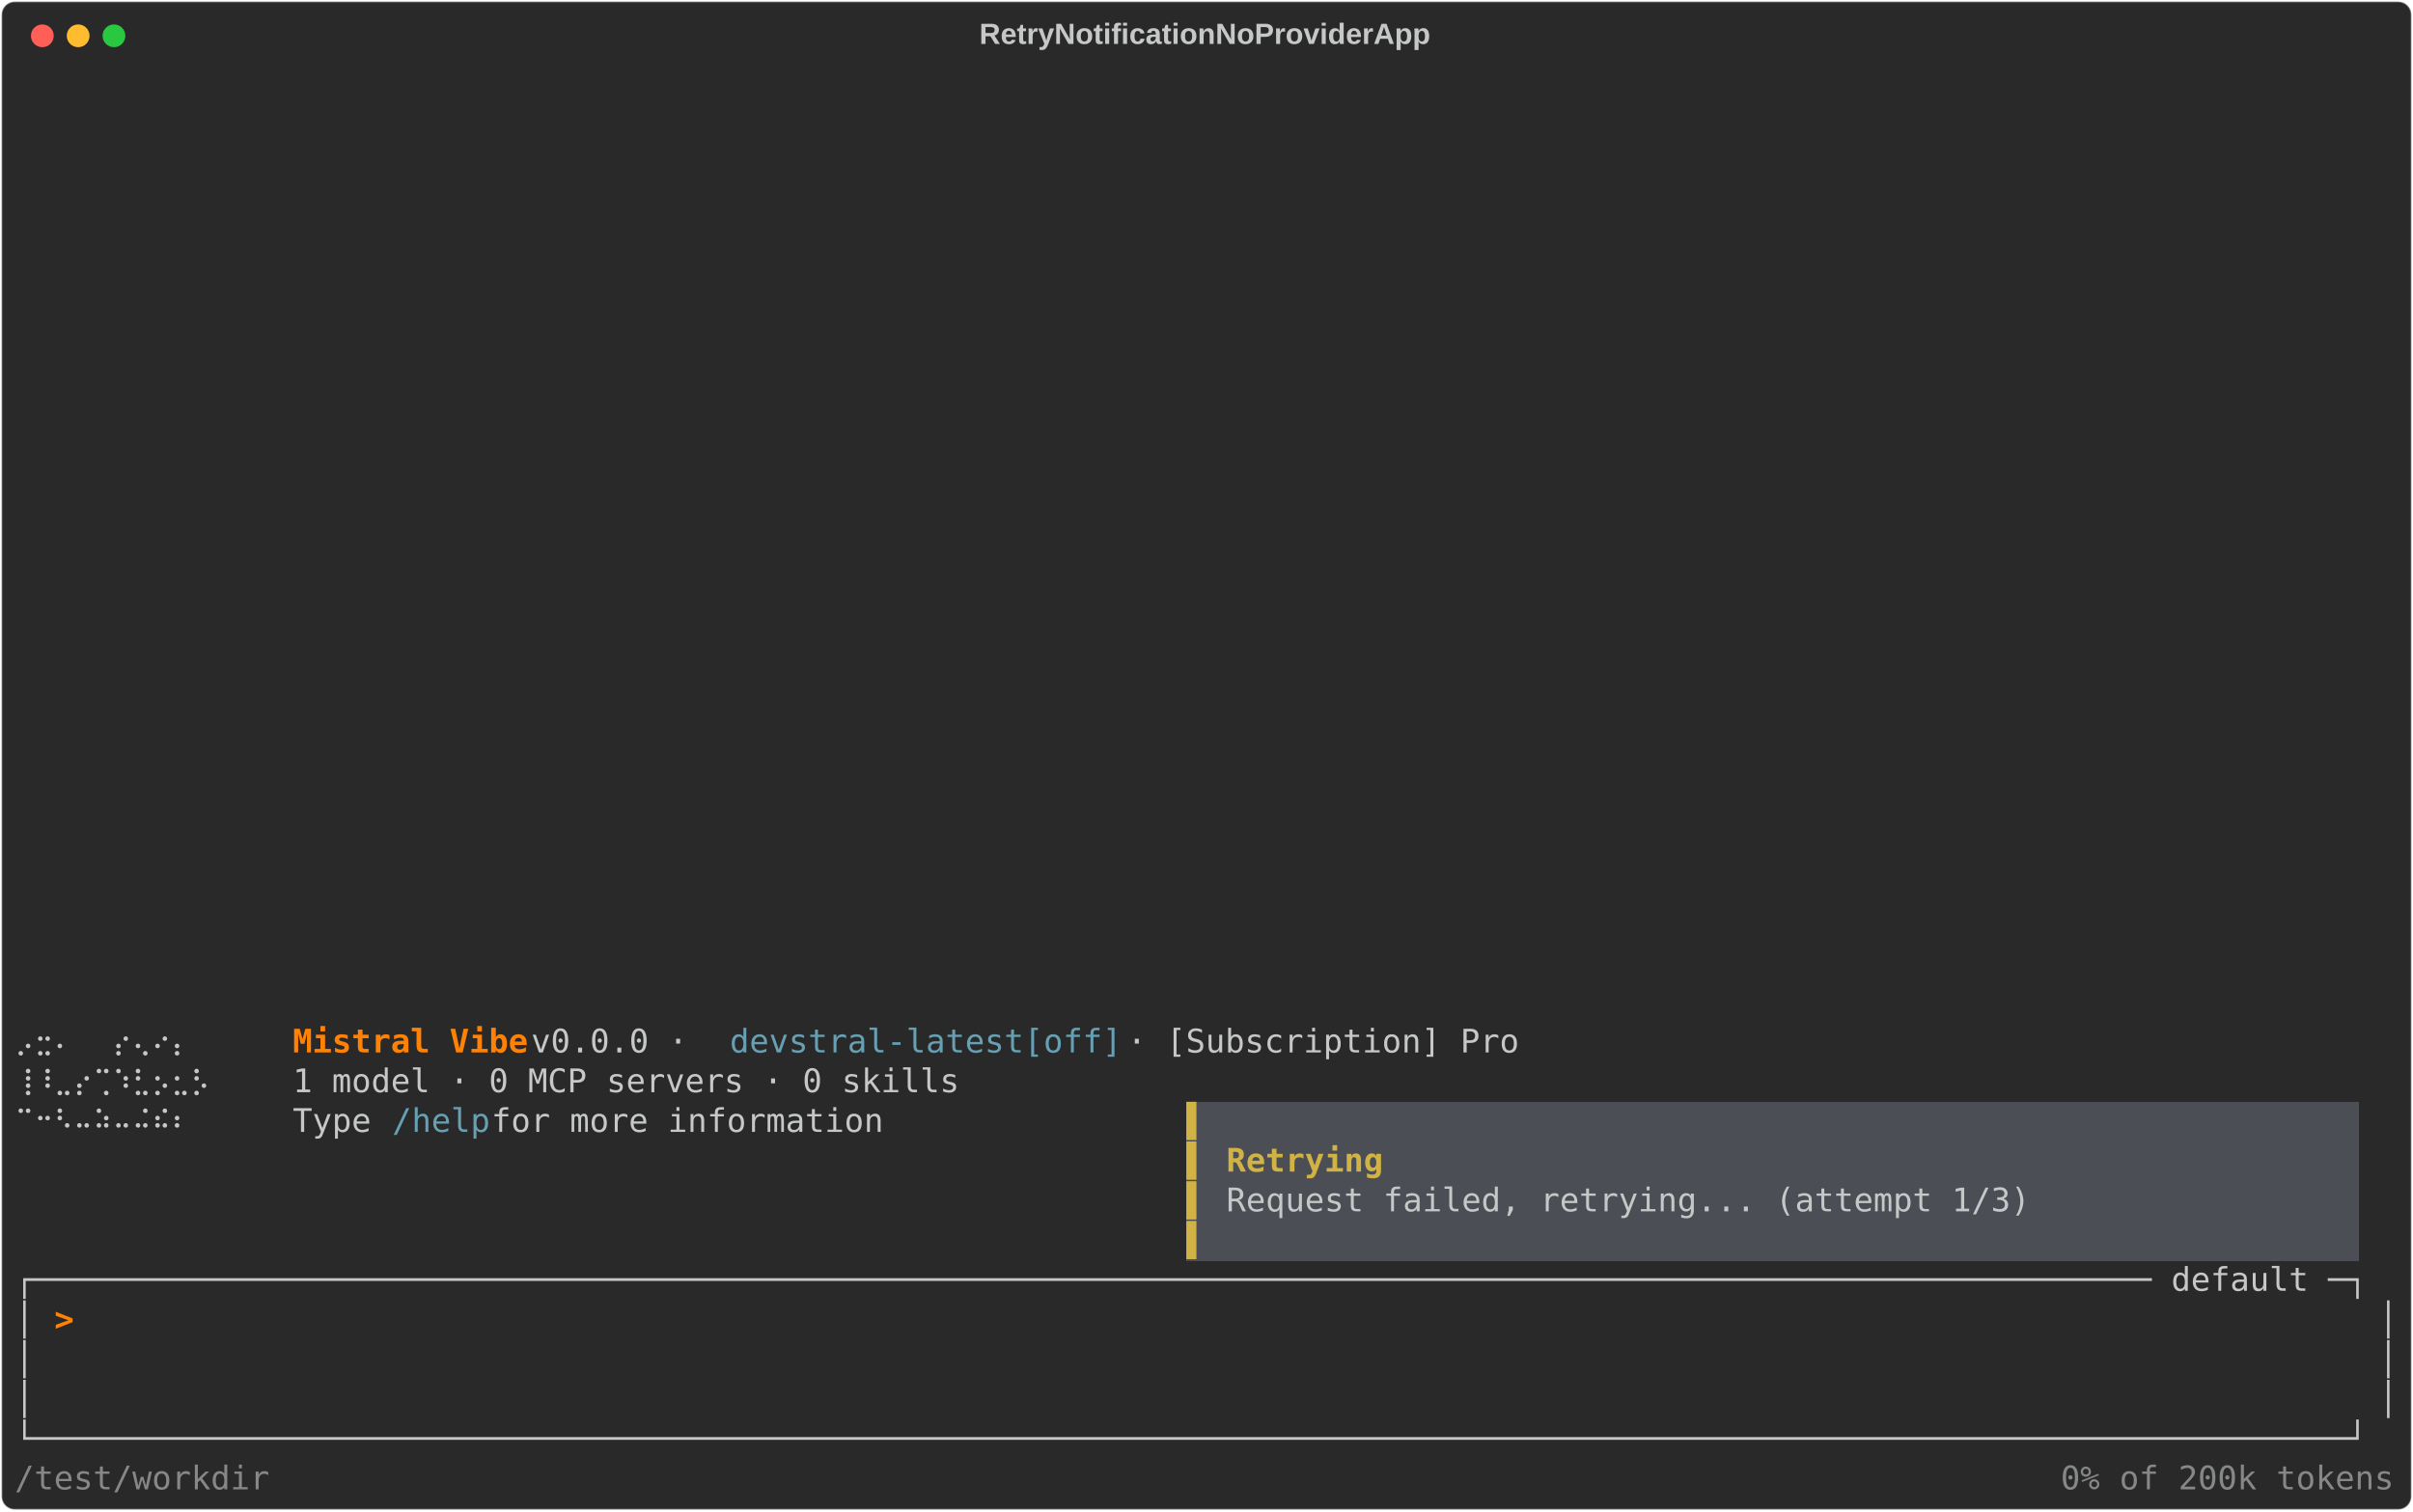
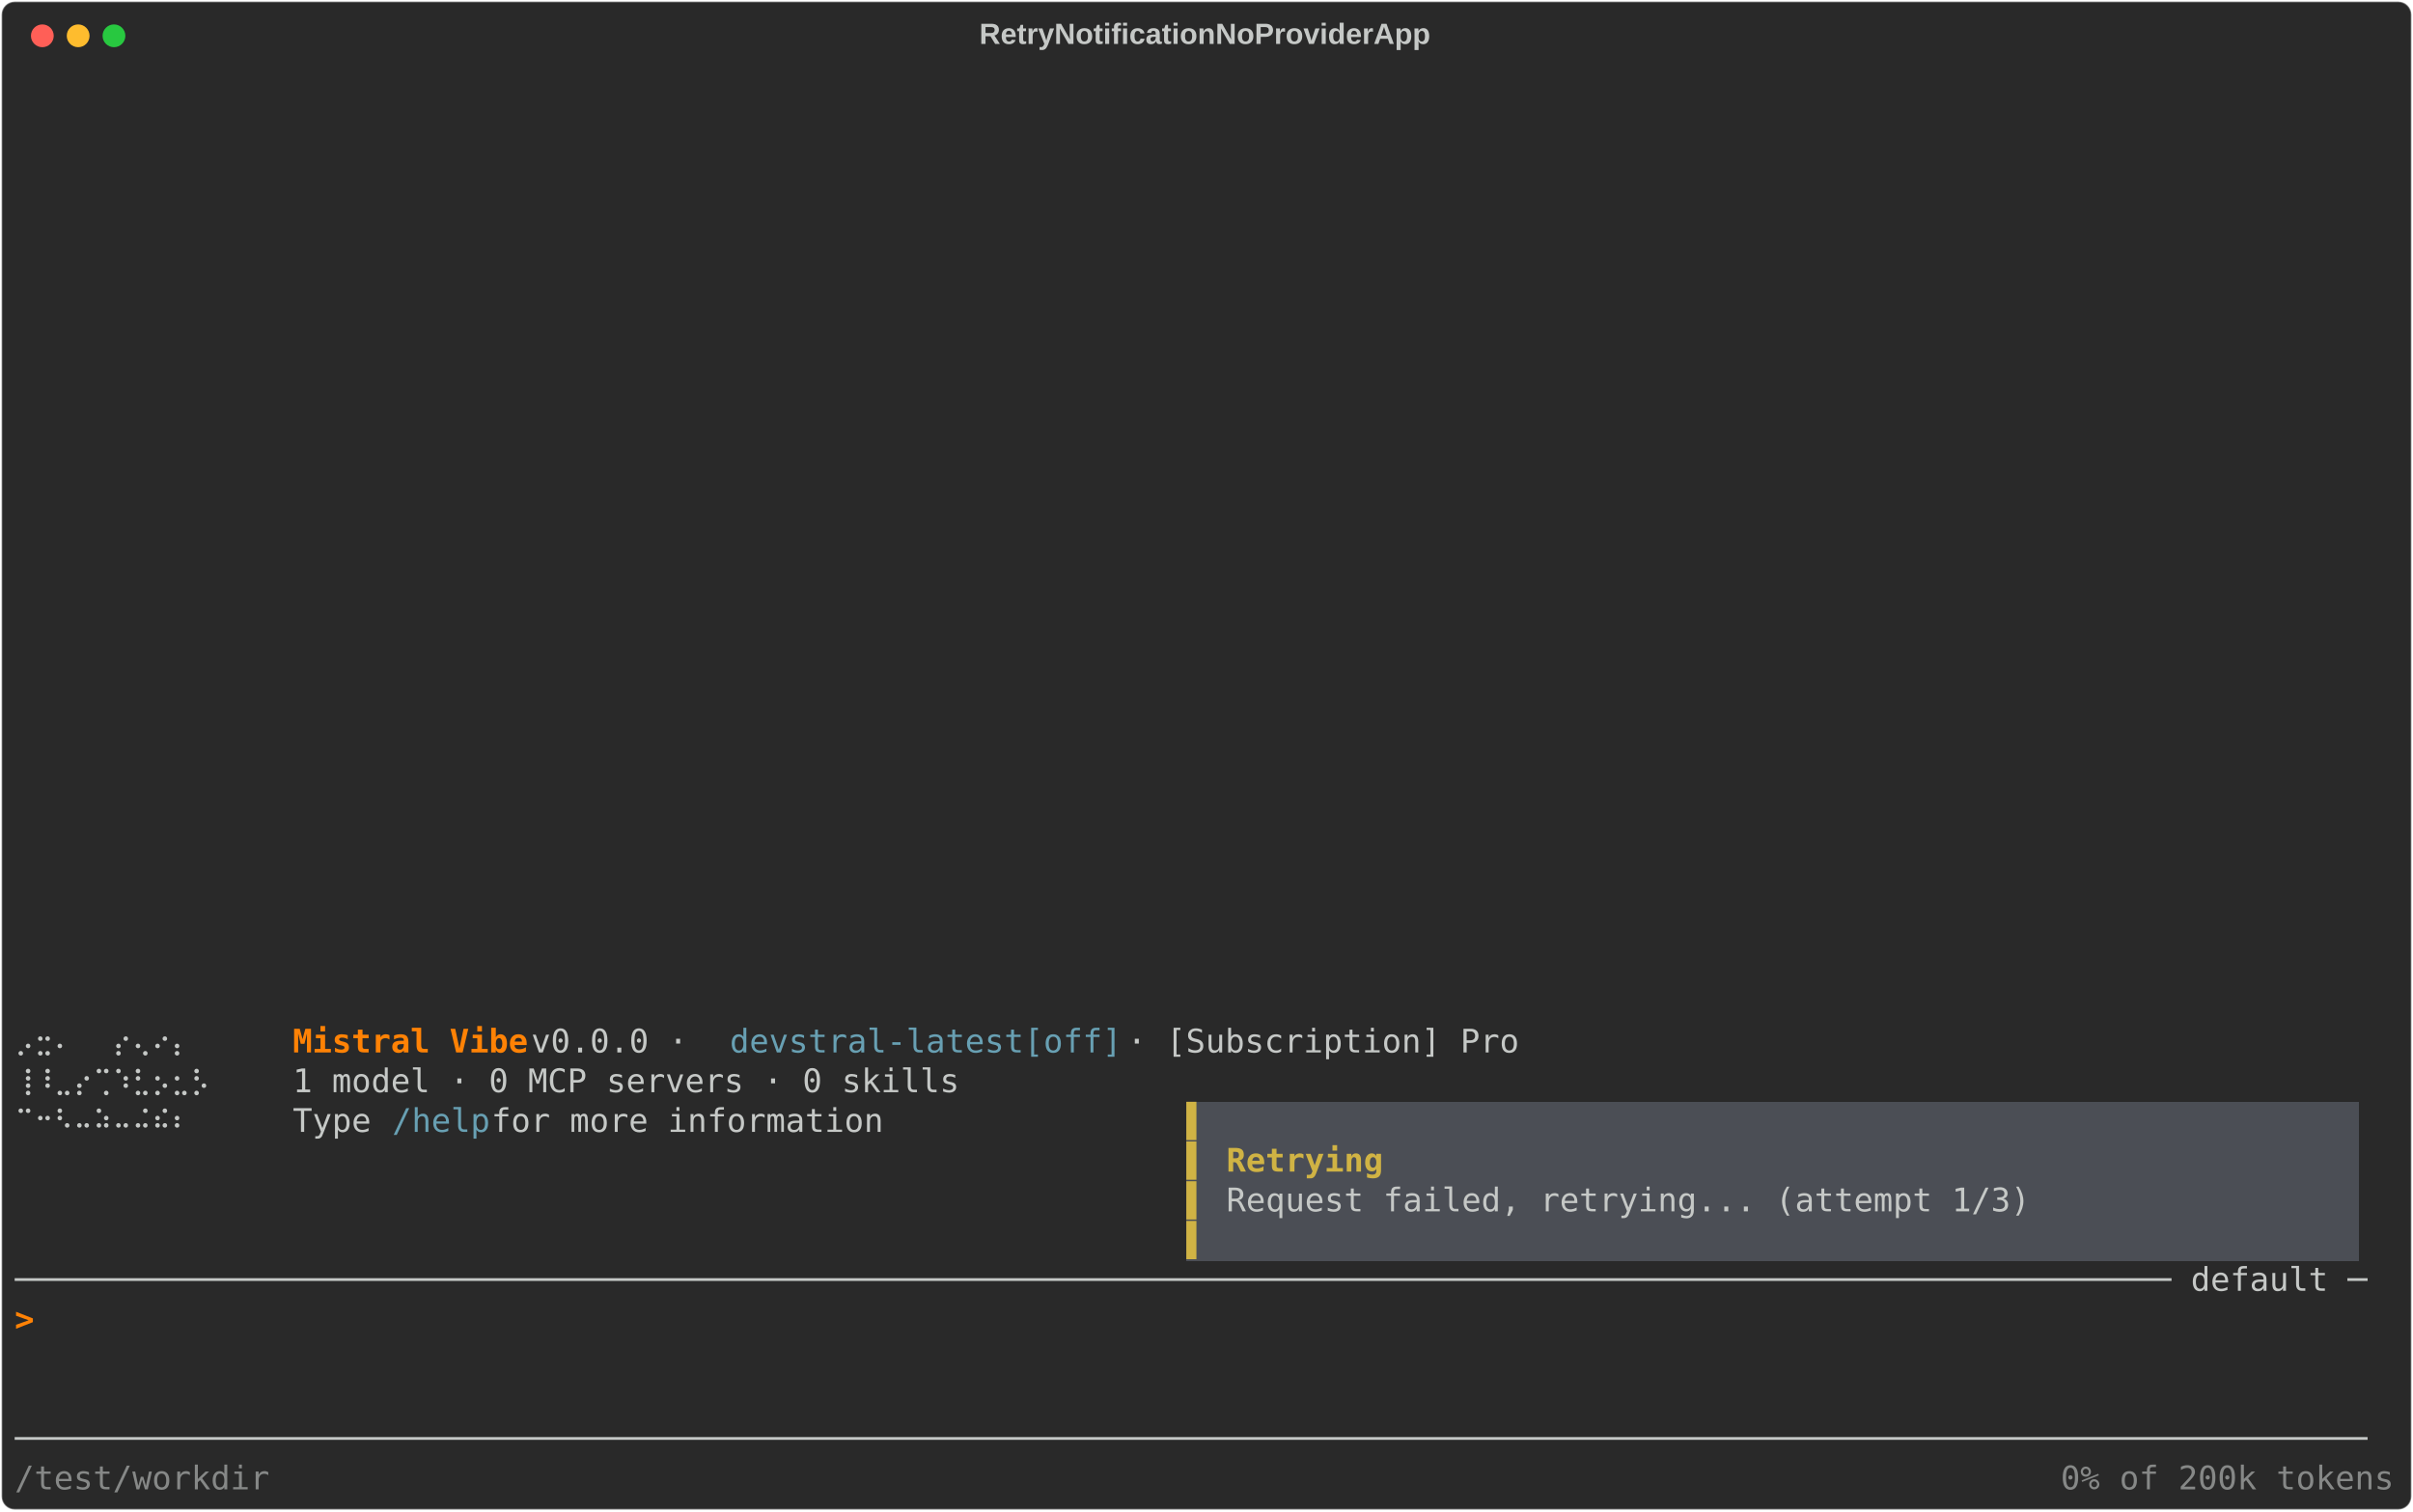
<svg xmlns="http://www.w3.org/2000/svg" class="rich-terminal" viewBox="0 0 1482 928.4">
  <style>

    @font-face {
        font-family: "Fira Code";
        src: local("FiraCode-Regular"),
                url("https://cdnjs.cloudflare.com/ajax/libs/firacode/6.2.0/woff2/FiraCode-Regular.woff2") format("woff2"),
                url("https://cdnjs.cloudflare.com/ajax/libs/firacode/6.2.0/woff/FiraCode-Regular.woff") format("woff");
        font-style: normal;
        font-weight: 400;
    }
    @font-face {
        font-family: "Fira Code";
        src: local("FiraCode-Bold"),
                url("https://cdnjs.cloudflare.com/ajax/libs/firacode/6.2.0/woff2/FiraCode-Bold.woff2") format("woff2"),
                url("https://cdnjs.cloudflare.com/ajax/libs/firacode/6.2.0/woff/FiraCode-Bold.woff") format("woff");
        font-style: bold;
        font-weight: 700;
    }

    .terminal-matrix {
        font-family: Fira Code, monospace;
        font-size: 20px;
        line-height: 24.4px;
        font-variant-east-asian: full-width;
    }

    .terminal-title {
        font-size: 18px;
        font-weight: bold;
        font-family: arial;
    }

    .terminal-r1 { fill: #c5c8c6 }
.terminal-r2 { fill: #ff8205;font-weight: bold }
.terminal-r3 { fill: #68a0b3 }
.terminal-r4 { fill: #d0b344 }
.terminal-r5 { fill: #d0b344;font-weight: bold }
.terminal-r6 { fill: #868887 }
    </style>
  <defs>
    <clipPath id="terminal-clip-terminal">
      <rect x="0" y="0" width="1463.0" height="877.4" />
    </clipPath>
    <clipPath id="terminal-line-0">
      <rect x="0" y="1.5" width="1464" height="24.65" />
    </clipPath>
    <clipPath id="terminal-line-1">
      <rect x="0" y="25.9" width="1464" height="24.65" />
    </clipPath>
    <clipPath id="terminal-line-2">
      <rect x="0" y="50.3" width="1464" height="24.65" />
    </clipPath>
    <clipPath id="terminal-line-3">
      <rect x="0" y="74.7" width="1464" height="24.65" />
    </clipPath>
    <clipPath id="terminal-line-4">
      <rect x="0" y="99.1" width="1464" height="24.65" />
    </clipPath>
    <clipPath id="terminal-line-5">
      <rect x="0" y="123.5" width="1464" height="24.65" />
    </clipPath>
    <clipPath id="terminal-line-6">
      <rect x="0" y="147.9" width="1464" height="24.65" />
    </clipPath>
    <clipPath id="terminal-line-7">
      <rect x="0" y="172.3" width="1464" height="24.65" />
    </clipPath>
    <clipPath id="terminal-line-8">
      <rect x="0" y="196.7" width="1464" height="24.65" />
    </clipPath>
    <clipPath id="terminal-line-9">
      <rect x="0" y="221.1" width="1464" height="24.65" />
    </clipPath>
    <clipPath id="terminal-line-10">
      <rect x="0" y="245.5" width="1464" height="24.65" />
    </clipPath>
    <clipPath id="terminal-line-11">
      <rect x="0" y="269.9" width="1464" height="24.65" />
    </clipPath>
    <clipPath id="terminal-line-12">
      <rect x="0" y="294.3" width="1464" height="24.65" />
    </clipPath>
    <clipPath id="terminal-line-13">
      <rect x="0" y="318.7" width="1464" height="24.65" />
    </clipPath>
    <clipPath id="terminal-line-14">
      <rect x="0" y="343.1" width="1464" height="24.65" />
    </clipPath>
    <clipPath id="terminal-line-15">
      <rect x="0" y="367.5" width="1464" height="24.65" />
    </clipPath>
    <clipPath id="terminal-line-16">
      <rect x="0" y="391.9" width="1464" height="24.65" />
    </clipPath>
    <clipPath id="terminal-line-17">
      <rect x="0" y="416.3" width="1464" height="24.65" />
    </clipPath>
    <clipPath id="terminal-line-18">
      <rect x="0" y="440.7" width="1464" height="24.65" />
    </clipPath>
    <clipPath id="terminal-line-19">
      <rect x="0" y="465.1" width="1464" height="24.65" />
    </clipPath>
    <clipPath id="terminal-line-20">
      <rect x="0" y="489.5" width="1464" height="24.65" />
    </clipPath>
    <clipPath id="terminal-line-21">
      <rect x="0" y="513.9" width="1464" height="24.65" />
    </clipPath>
    <clipPath id="terminal-line-22">
      <rect x="0" y="538.3" width="1464" height="24.65" />
    </clipPath>
    <clipPath id="terminal-line-23">
      <rect x="0" y="562.7" width="1464" height="24.65" />
    </clipPath>
    <clipPath id="terminal-line-24">
      <rect x="0" y="587.1" width="1464" height="24.65" />
    </clipPath>
    <clipPath id="terminal-line-25">
      <rect x="0" y="611.5" width="1464" height="24.65" />
    </clipPath>
    <clipPath id="terminal-line-26">
      <rect x="0" y="635.9" width="1464" height="24.65" />
    </clipPath>
    <clipPath id="terminal-line-27">
      <rect x="0" y="660.3" width="1464" height="24.65" />
    </clipPath>
    <clipPath id="terminal-line-28">
      <rect x="0" y="684.7" width="1464" height="24.65" />
    </clipPath>
    <clipPath id="terminal-line-29">
      <rect x="0" y="709.1" width="1464" height="24.65" />
    </clipPath>
    <clipPath id="terminal-line-30">
      <rect x="0" y="733.5" width="1464" height="24.65" />
    </clipPath>
    <clipPath id="terminal-line-31">
      <rect x="0" y="757.9" width="1464" height="24.65" />
    </clipPath>
    <clipPath id="terminal-line-32">
      <rect x="0" y="782.3" width="1464" height="24.65" />
    </clipPath>
    <clipPath id="terminal-line-33">
      <rect x="0" y="806.7" width="1464" height="24.65" />
    </clipPath>
    <clipPath id="terminal-line-34">
      <rect x="0" y="831.1" width="1464" height="24.65" />
    </clipPath>
  </defs>
  <rect fill="#292929" stroke="rgba(255,255,255,0.35)" stroke-width="1" x="1" y="1" width="1480" height="926.4" rx="8" />
  <text class="terminal-title" fill="#c5c8c6" text-anchor="middle" x="740" y="27">RetryNotificationNoProviderApp</text>
  <g transform="translate(26,22)">
    <circle cx="0" cy="0" r="7" fill="#ff5f57" />
    <circle cx="22" cy="0" r="7" fill="#febc2e" />
    <circle cx="44" cy="0" r="7" fill="#28c840" />
  </g>
  <g transform="translate(9, 41)" clip-path="url(#terminal-clip-terminal)">
    <rect fill="#4b4e55" x="719.8" y="635.9" width="12.2" height="24.65" shape-rendering="crispEdges" />
    <rect fill="#4b4e55" x="732" y="635.9" width="707.6" height="24.65" shape-rendering="crispEdges" />
    <rect fill="#4b4e55" x="719.8" y="660.3" width="12.2" height="24.65" shape-rendering="crispEdges" />
    <rect fill="#4b4e55" x="732" y="660.3" width="12.2" height="24.65" shape-rendering="crispEdges" />
    <rect fill="#4b4e55" x="744.2" y="660.3" width="97.6" height="24.65" shape-rendering="crispEdges" />
    <rect fill="#4b4e55" x="841.8" y="660.3" width="597.8" height="24.65" shape-rendering="crispEdges" />
    <rect fill="#4b4e55" x="719.8" y="684.7" width="12.2" height="24.65" shape-rendering="crispEdges" />
    <rect fill="#4b4e55" x="732" y="684.7" width="12.2" height="24.65" shape-rendering="crispEdges" />
    <rect fill="#4b4e55" x="744.2" y="684.7" width="500.2" height="24.65" shape-rendering="crispEdges" />
    <rect fill="#4b4e55" x="1244.4" y="684.7" width="195.2" height="24.65" shape-rendering="crispEdges" />
    <rect fill="#4b4e55" x="719.8" y="709.1" width="12.2" height="24.65" shape-rendering="crispEdges" />
    <rect fill="#4b4e55" x="732" y="709.1" width="707.6" height="24.65" shape-rendering="crispEdges" />
    <g class="terminal-matrix">
      <text class="terminal-r1" x="1464" y="20" textLength="12.2" clip-path="url(#terminal-line-0)">
</text>
      <text class="terminal-r1" x="1464" y="44.4" textLength="12.2" clip-path="url(#terminal-line-1)">
</text>
      <text class="terminal-r1" x="1464" y="68.8" textLength="12.2" clip-path="url(#terminal-line-2)">
</text>
      <text class="terminal-r1" x="1464" y="93.2" textLength="12.2" clip-path="url(#terminal-line-3)">
</text>
      <text class="terminal-r1" x="1464" y="117.6" textLength="12.2" clip-path="url(#terminal-line-4)">
</text>
      <text class="terminal-r1" x="1464" y="142" textLength="12.2" clip-path="url(#terminal-line-5)">
</text>
      <text class="terminal-r1" x="1464" y="166.4" textLength="12.2" clip-path="url(#terminal-line-6)">
</text>
      <text class="terminal-r1" x="1464" y="190.8" textLength="12.2" clip-path="url(#terminal-line-7)">
</text>
      <text class="terminal-r1" x="1464" y="215.2" textLength="12.2" clip-path="url(#terminal-line-8)">
</text>
      <text class="terminal-r1" x="1464" y="239.6" textLength="12.2" clip-path="url(#terminal-line-9)">
</text>
      <text class="terminal-r1" x="1464" y="264" textLength="12.2" clip-path="url(#terminal-line-10)">
</text>
      <text class="terminal-r1" x="1464" y="288.4" textLength="12.2" clip-path="url(#terminal-line-11)">
</text>
      <text class="terminal-r1" x="1464" y="312.8" textLength="12.2" clip-path="url(#terminal-line-12)">
</text>
      <text class="terminal-r1" x="1464" y="337.2" textLength="12.2" clip-path="url(#terminal-line-13)">
</text>
      <text class="terminal-r1" x="1464" y="361.6" textLength="12.2" clip-path="url(#terminal-line-14)">
</text>
      <text class="terminal-r1" x="1464" y="386" textLength="12.2" clip-path="url(#terminal-line-15)">
</text>
      <text class="terminal-r1" x="1464" y="410.4" textLength="12.2" clip-path="url(#terminal-line-16)">
</text>
      <text class="terminal-r1" x="1464" y="434.8" textLength="12.2" clip-path="url(#terminal-line-17)">
</text>
      <text class="terminal-r1" x="1464" y="459.2" textLength="12.2" clip-path="url(#terminal-line-18)">
</text>
      <text class="terminal-r1" x="1464" y="483.6" textLength="12.2" clip-path="url(#terminal-line-19)">
</text>
      <text class="terminal-r1" x="1464" y="508" textLength="12.2" clip-path="url(#terminal-line-20)">
</text>
      <text class="terminal-r1" x="1464" y="532.4" textLength="12.2" clip-path="url(#terminal-line-21)">
</text>
      <text class="terminal-r1" x="1464" y="556.8" textLength="12.2" clip-path="url(#terminal-line-22)">
</text>
      <text class="terminal-r1" x="1464" y="581.2" textLength="12.2" clip-path="url(#terminal-line-23)">
</text>
      <text class="terminal-r1" x="0" y="605.6" textLength="134.2" clip-path="url(#terminal-line-24)">  ⡠⣒⠄  ⡔⢄⠔⡄</text>
      <text class="terminal-r2" x="170.8" y="605.6" textLength="146.4" clip-path="url(#terminal-line-24)">Mistral Vibe</text>
      <text class="terminal-r1" x="317.2" y="605.6" textLength="122" clip-path="url(#terminal-line-24)"> v0.0.0 · </text>
      <text class="terminal-r3" x="439.2" y="605.6" textLength="244" clip-path="url(#terminal-line-24)">devstral-latest[off]</text>
      <text class="terminal-r1" x="683.2" y="605.6" textLength="256.2" clip-path="url(#terminal-line-24)"> · [Subscription] Pro</text>
      <text class="terminal-r1" x="1464" y="605.6" textLength="12.2" clip-path="url(#terminal-line-24)">
</text>
      <text class="terminal-r1" x="0" y="630" textLength="134.2" clip-path="url(#terminal-line-25)"> ⢸⠸⣀⡔⢉⠱⣃⡢⣂⡣</text>
      <text class="terminal-r1" x="170.8" y="630" textLength="414.8" clip-path="url(#terminal-line-25)">1 model · 0 MCP servers · 0 skills</text>
      <text class="terminal-r1" x="1464" y="630" textLength="12.2" clip-path="url(#terminal-line-25)">
</text>
      <text class="terminal-r1" x="0" y="654.4" textLength="134.2" clip-path="url(#terminal-line-26)">  ⠉⠒⠣⠤⠵⠤⠬⠮⠆</text>
      <text class="terminal-r1" x="170.8" y="654.4" textLength="61" clip-path="url(#terminal-line-26)">Type </text>
      <text class="terminal-r3" x="231.8" y="654.4" textLength="61" clip-path="url(#terminal-line-26)">/help</text>
      <text class="terminal-r1" x="292.8" y="654.4" textLength="256.2" clip-path="url(#terminal-line-26)"> for more information</text>
      <text class="terminal-r4" x="719.8" y="654.4" textLength="12.2" clip-path="url(#terminal-line-26)">▌</text>
      <text class="terminal-r1" x="1464" y="654.4" textLength="12.2" clip-path="url(#terminal-line-26)">
</text>
      <text class="terminal-r4" x="719.8" y="678.8" textLength="12.2" clip-path="url(#terminal-line-27)">▌</text>
      <text class="terminal-r5" x="744.2" y="678.8" textLength="97.6" clip-path="url(#terminal-line-27)">Retrying</text>
      <text class="terminal-r1" x="1464" y="678.8" textLength="12.2" clip-path="url(#terminal-line-27)">
</text>
      <text class="terminal-r4" x="719.8" y="703.2" textLength="12.2" clip-path="url(#terminal-line-28)">▌</text>
      <text class="terminal-r1" x="744.2" y="703.2" textLength="500.2" clip-path="url(#terminal-line-28)">Request failed, retrying... (attempt 1/3)</text>
      <text class="terminal-r1" x="1464" y="703.2" textLength="12.2" clip-path="url(#terminal-line-28)">
</text>
      <text class="terminal-r4" x="719.8" y="727.6" textLength="12.2" clip-path="url(#terminal-line-29)">▌</text>
      <text class="terminal-r1" x="1464" y="727.6" textLength="12.2" clip-path="url(#terminal-line-29)">
</text>
-       <text class="terminal-r1" x="0" y="752" textLength="1464" clip-path="url(#terminal-line-30)">┌──────────────────────────────────────────────────────────────────────────────────────────────────────────── default ─┐</text>
+       <text class="terminal-r1" x="0" y="752" textLength="1464" clip-path="url(#terminal-line-30)">────────────────────────────────────────────────────────────────────────────────────────────────────────────── default ─</text>
      <text class="terminal-r1" x="1464" y="752" textLength="12.2" clip-path="url(#terminal-line-30)">
</text>
-       <text class="terminal-r1" x="0" y="776.4" textLength="12.2" clip-path="url(#terminal-line-31)">│</text>
-       <text class="terminal-r2" x="24.4" y="776.4" textLength="12.2" clip-path="url(#terminal-line-31)">&gt;</text>
-       <text class="terminal-r1" x="1451.8" y="776.4" textLength="12.2" clip-path="url(#terminal-line-31)">│</text>
+       <text class="terminal-r2" x="0" y="776.4" textLength="12.2" clip-path="url(#terminal-line-31)">&gt;</text>
      <text class="terminal-r1" x="1464" y="776.4" textLength="12.2" clip-path="url(#terminal-line-31)">
</text>
-       <text class="terminal-r1" x="0" y="800.8" textLength="12.2" clip-path="url(#terminal-line-32)">│</text>
-       <text class="terminal-r1" x="1451.8" y="800.8" textLength="12.2" clip-path="url(#terminal-line-32)">│</text>
      <text class="terminal-r1" x="1464" y="800.8" textLength="12.2" clip-path="url(#terminal-line-32)">
</text>
-       <text class="terminal-r1" x="0" y="825.2" textLength="12.2" clip-path="url(#terminal-line-33)">│</text>
-       <text class="terminal-r1" x="1451.8" y="825.2" textLength="12.2" clip-path="url(#terminal-line-33)">│</text>
      <text class="terminal-r1" x="1464" y="825.2" textLength="12.2" clip-path="url(#terminal-line-33)">
</text>
-       <text class="terminal-r1" x="0" y="849.6" textLength="1464" clip-path="url(#terminal-line-34)">└──────────────────────────────────────────────────────────────────────────────────────────────────────────────────────┘</text>
+       <text class="terminal-r1" x="0" y="849.6" textLength="1464" clip-path="url(#terminal-line-34)">────────────────────────────────────────────────────────────────────────────────────────────────────────────────────────</text>
      <text class="terminal-r1" x="1464" y="849.6" textLength="12.2" clip-path="url(#terminal-line-34)">
</text>
      <text class="terminal-r6" x="0" y="874" textLength="158.6" clip-path="url(#terminal-line-35)">/test/workdir</text>
      <text class="terminal-r6" x="1256.6" y="874" textLength="207.4" clip-path="url(#terminal-line-35)">0% of 200k tokens</text>
    </g>
  </g>
</svg>
